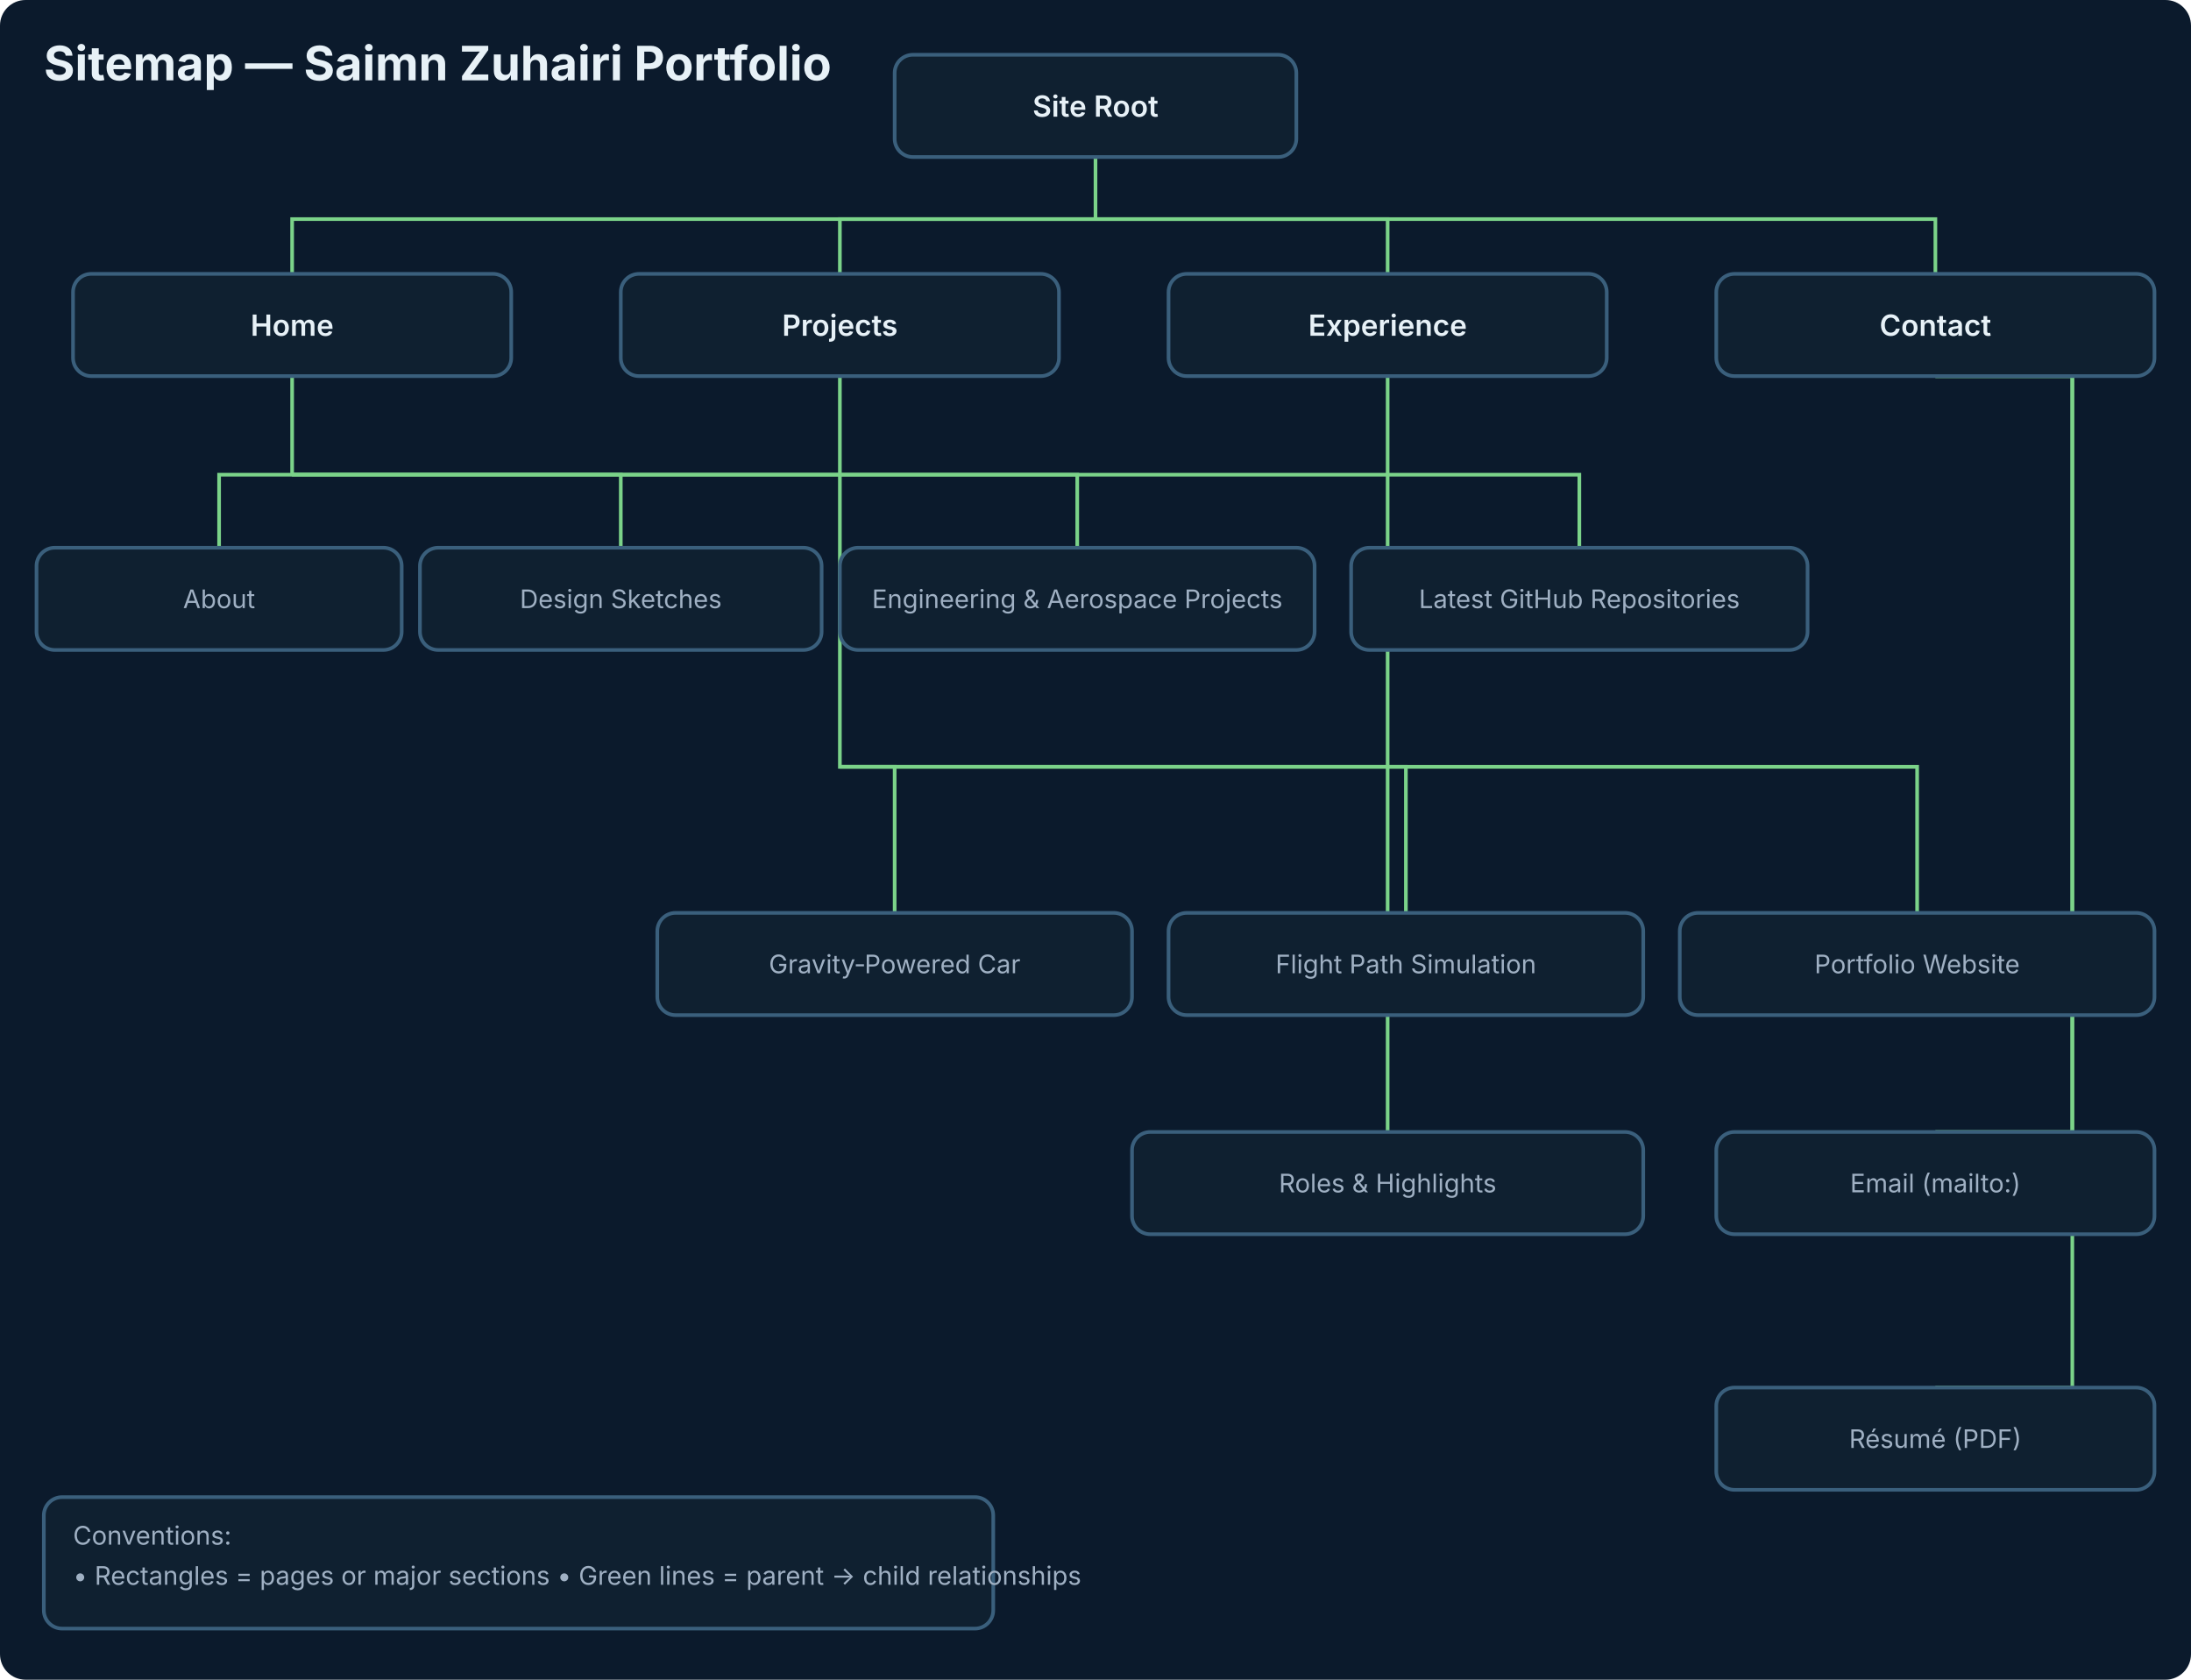
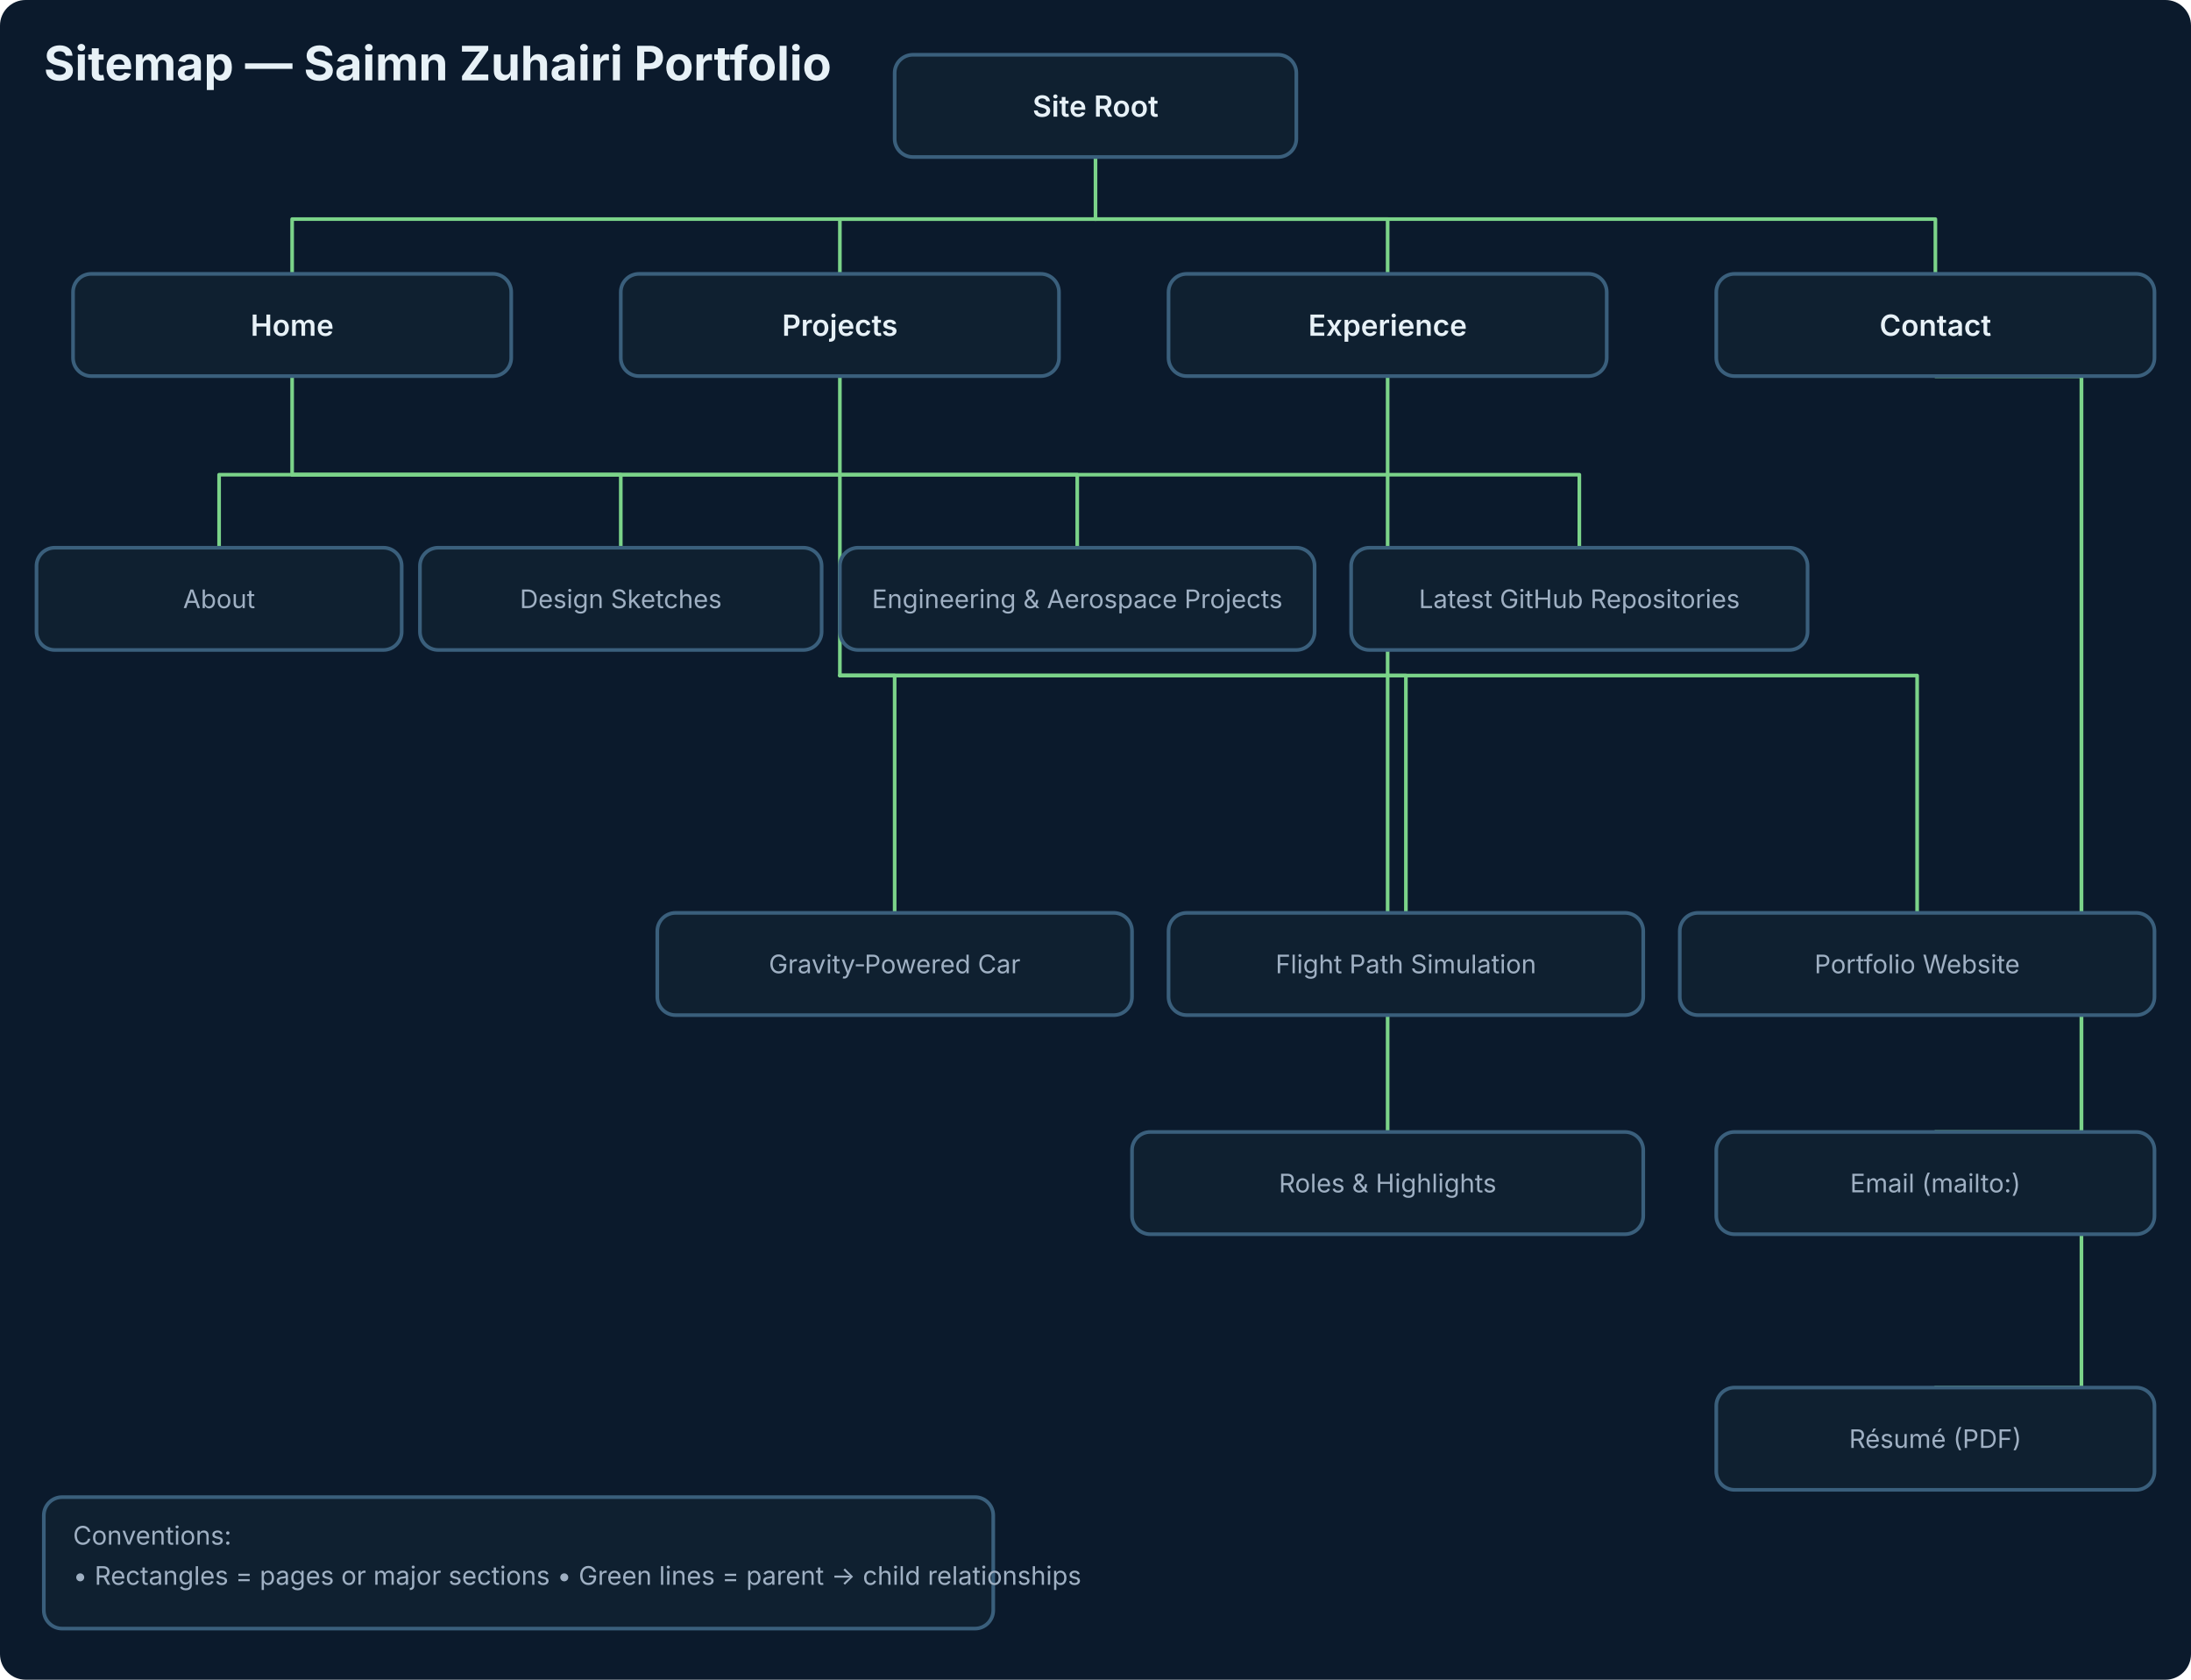
<svg xmlns="http://www.w3.org/2000/svg" width="1200" height="920" viewBox="0 0 1200 920" role="img" aria-labelledby="title desc">
  <defs>
    <style>
      .bg{fill:#0b1a2c}
      .node{fill:#0f2030;stroke:#3a5f7c;stroke-width:2}
      .text{fill:#e7f1f7;font:600 16px Inter,Segoe UI,Arial,sans-serif}
      .small{fill:#9fb0c3;font:14px Inter,Segoe UI,Arial,sans-serif}
      .title{fill:#e7f1f7;font:700 26px Inter,Segoe UI,Arial,sans-serif}
-       .link{fill:none;stroke:#7bd389;stroke-width:2}
+       .link{fill:none;stroke:#7bd389;stroke-width:2;stroke-linecap:round;stroke-linejoin:round}
      .label-center{text-anchor:middle;dominant-baseline:middle}
    </style>
  </defs>
  <rect class="bg" x="0" y="0" width="1200" height="920" rx="14" />
  <text class="title" x="24" y="44">Sitemap — Saimn Zuhairi Portfolio</text>
-   <g id="links" class="link">
-     <path d="M600 86V120" />
-     <path d="M600 120H160V150" />
-     <path d="M600 120H460V150" />
-     <path d="M600 120H760V150" />
-     <path d="M600 120H1060V150" />
-     <path d="M160 206V260H120V300" />
-     <path d="M160 260H340V300" />
-     <path d="M160 260H590V300" />
-     <path d="M160 260H865V300" />
-     <path d="M460 206V420H490V500" />
-     <path d="M460 420H770V500" />
-     <path d="M460 420H1050V500" />
-     <path d="M760 206V600V620" />
-     <path d="M1060 206H1135V620H1060V620" />
-     <path d="M1060 206H1135V760H1060V760" />
+   <g class="link" aria-hidden="true">
+     <path d="M600 86 V 120" />
+     <path d="M600 120 H 160 V 150" />
+     <path d="M600 120 H 460 V 150" />
+     <path d="M600 120 H 760 V 150" />
+     <path d="M600 120 H 1060 V 150" />
+     <path d="M160 206 V 260 H 120 V 300" />
+     <path d="M160 260 H 340 V 300" />
+     <path d="M160 260 H 590 V 300" />
+     <path d="M160 260 H 865 V 300" />
+     <path d="M460 206 V 370 H 490 V 500" />
+     <path d="M460 370 H 770 V 500" />
+     <path d="M460 370 H 1050 V 500" />
+     <path d="M760 206 V 370 H 760 V 620" />
+     <path d="M1060 206 H 1140 V 620 H 1060" />
+     <path d="M1060 206 H 1140 V 760 H 1060" />
  </g>
  <g id="root">
    <rect class="node" x="490" y="30" width="220" height="56" rx="10" />
    <text class="text label-center" x="600" y="58">Site Root</text>
  </g>
  <g id="home">
    <rect class="node" x="40" y="150" width="240" height="56" rx="10" />
    <text class="text label-center" x="160" y="178">Home</text>
  </g>
  <g id="projects">
    <rect class="node" x="340" y="150" width="240" height="56" rx="10" />
    <text class="text label-center" x="460" y="178">Projects</text>
  </g>
  <g id="experience">
    <rect class="node" x="640" y="150" width="240" height="56" rx="10" />
    <text class="text label-center" x="760" y="178">Experience</text>
  </g>
  <g id="contact">
    <rect class="node" x="940" y="150" width="240" height="56" rx="10" />
    <text class="text label-center" x="1060" y="178">Contact</text>
  </g>
  <g id="home-sections">
    <rect class="node" x="20" y="300" width="200" height="56" rx="10" />
    <text class="small label-center" x="120" y="328">About</text>
    <rect class="node" x="230" y="300" width="220" height="56" rx="10" />
    <text class="small label-center" x="340" y="328">Design Sketches</text>
    <rect class="node" x="460" y="300" width="260" height="56" rx="10" />
    <text class="small label-center" x="590" y="328">Engineering &amp; Aerospace Projects</text>
    <rect class="node" x="740" y="300" width="250" height="56" rx="10" />
    <text class="small label-center" x="865" y="328">Latest GitHub Repositories</text>
  </g>
  <g id="project-pages">
    <rect class="node" x="360" y="500" width="260" height="56" rx="10" />
    <text class="small label-center" x="490" y="528">Gravity‑Powered Car</text>
    <rect class="node" x="640" y="500" width="260" height="56" rx="10" />
    <text class="small label-center" x="770" y="528">Flight Path Simulation</text>
    <rect class="node" x="920" y="500" width="260" height="56" rx="10" />
    <text class="small label-center" x="1050" y="528">Portfolio Website</text>
  </g>
  <g id="experience-sub">
    <rect class="node" x="620" y="620" width="280" height="56" rx="10" />
    <text class="small label-center" x="760" y="648">Roles &amp; Highlights</text>
  </g>
  <g id="contact-actions">
    <rect class="node" x="940" y="620" width="240" height="56" rx="10" />
    <text class="small label-center" x="1060" y="648">Email (mailto:)</text>
    <rect class="node" x="940" y="760" width="240" height="56" rx="10" />
    <text class="small label-center" x="1060" y="788">Résumé (PDF)</text>
  </g>
  <g id="legend">
    <rect class="node" x="24" y="820" width="520" height="72" rx="10" />
    <text class="small" x="40" y="846">Conventions:</text>
    <text class="small" x="40" y="868">• Rectangles = pages or major sections • Green lines = parent → child relationships</text>
  </g>
</svg>
